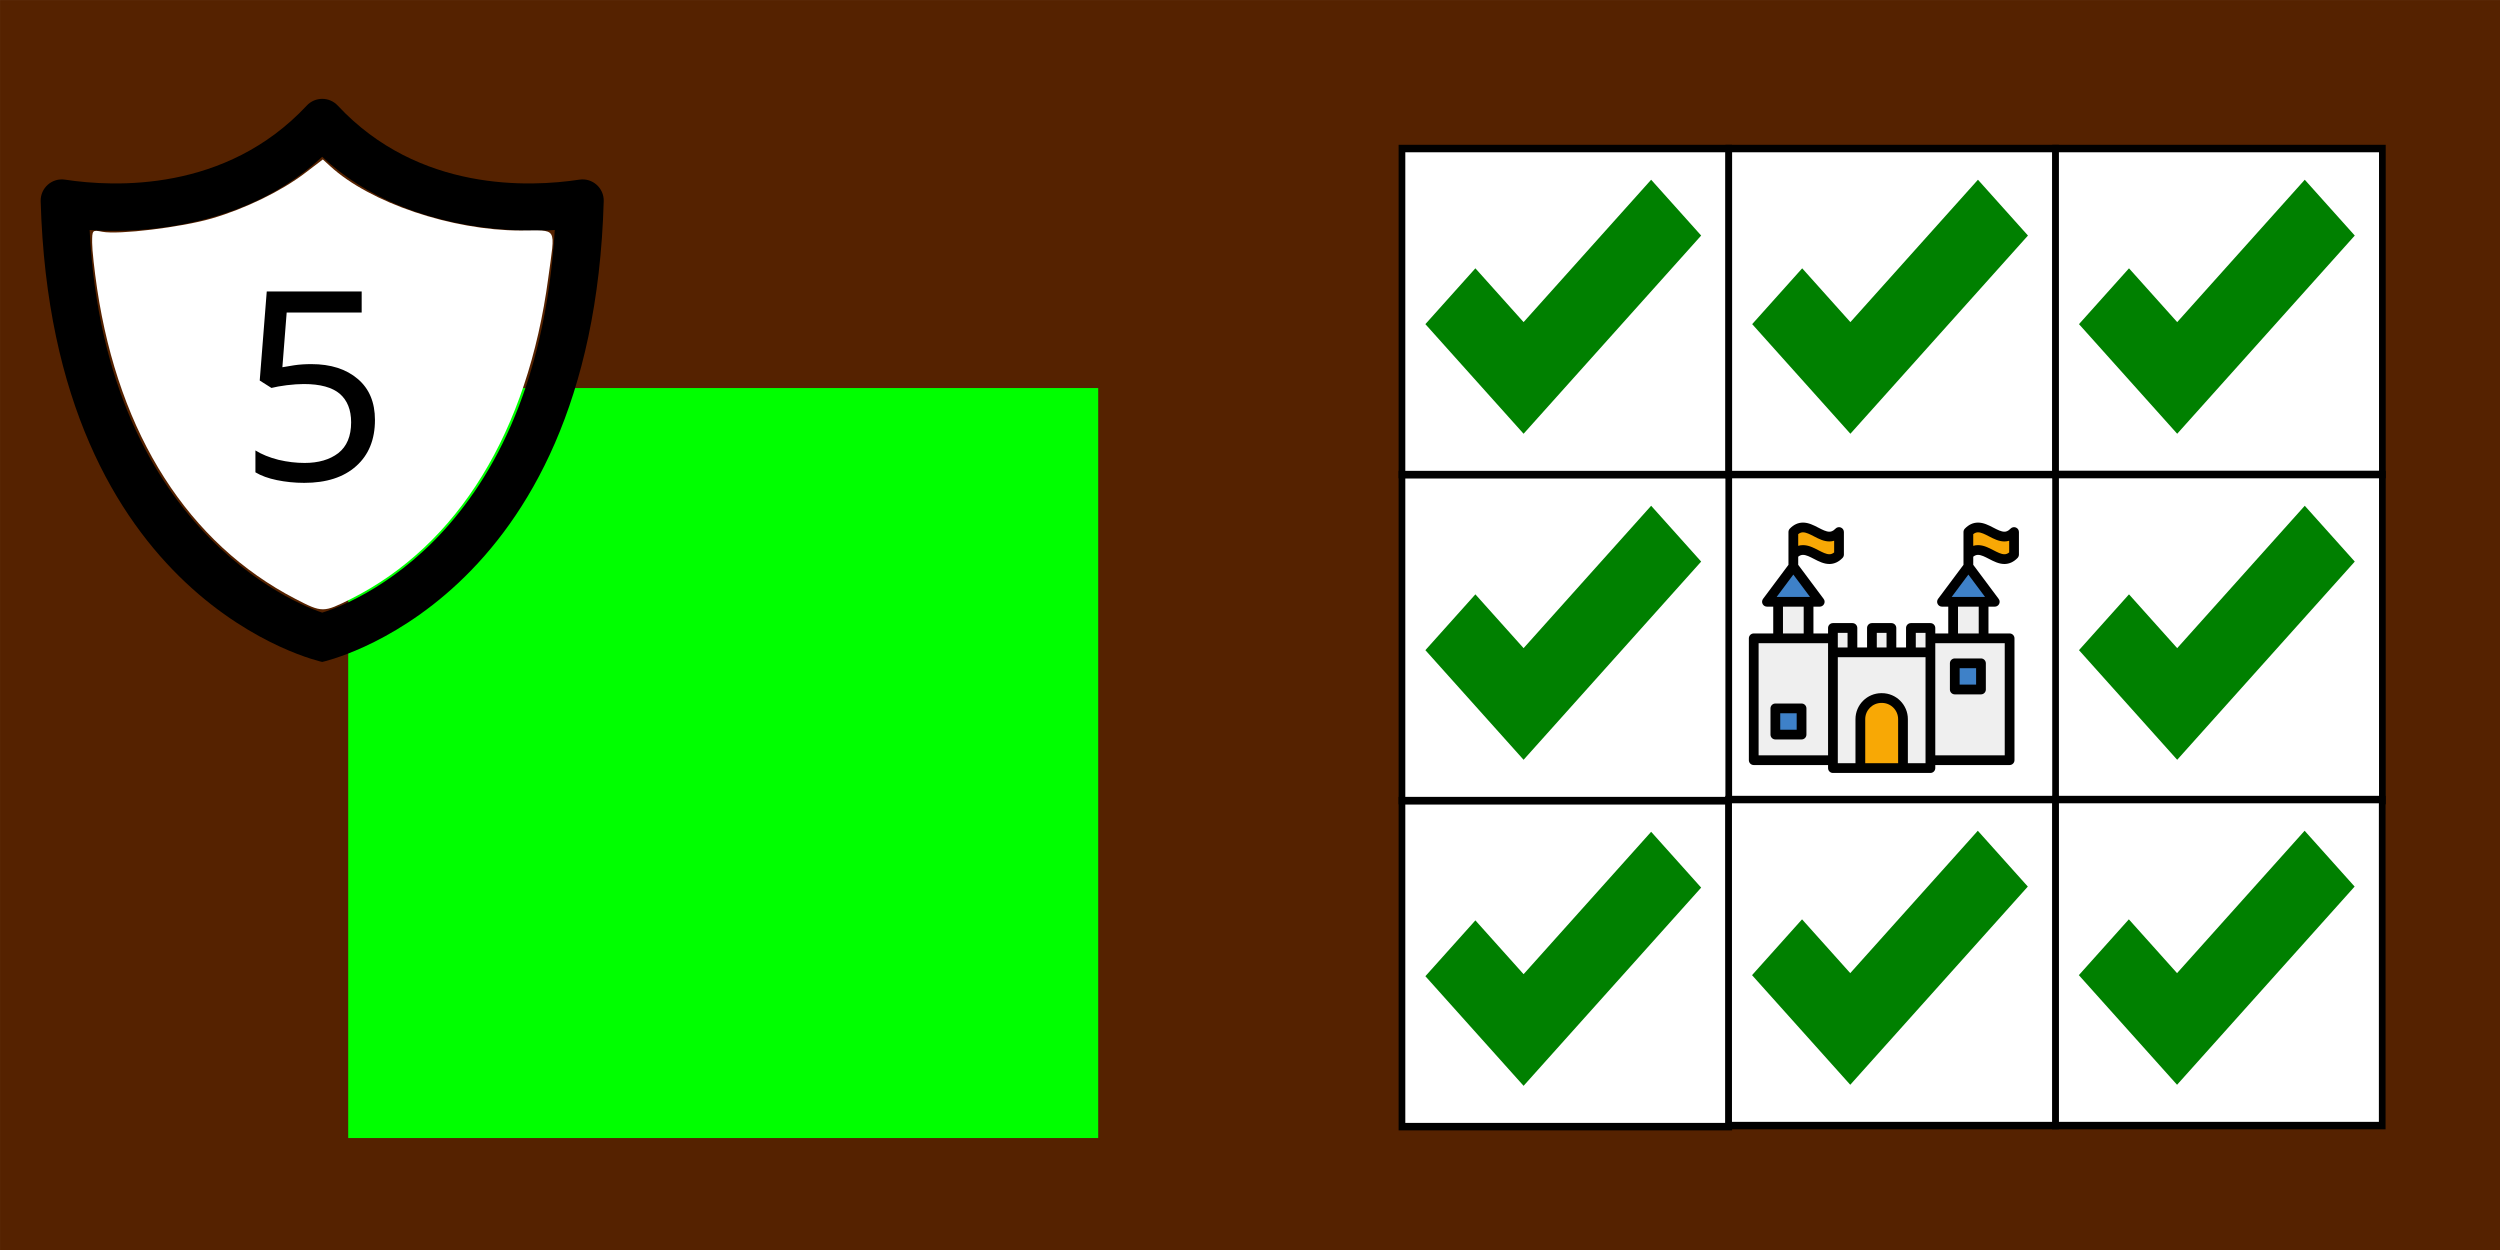
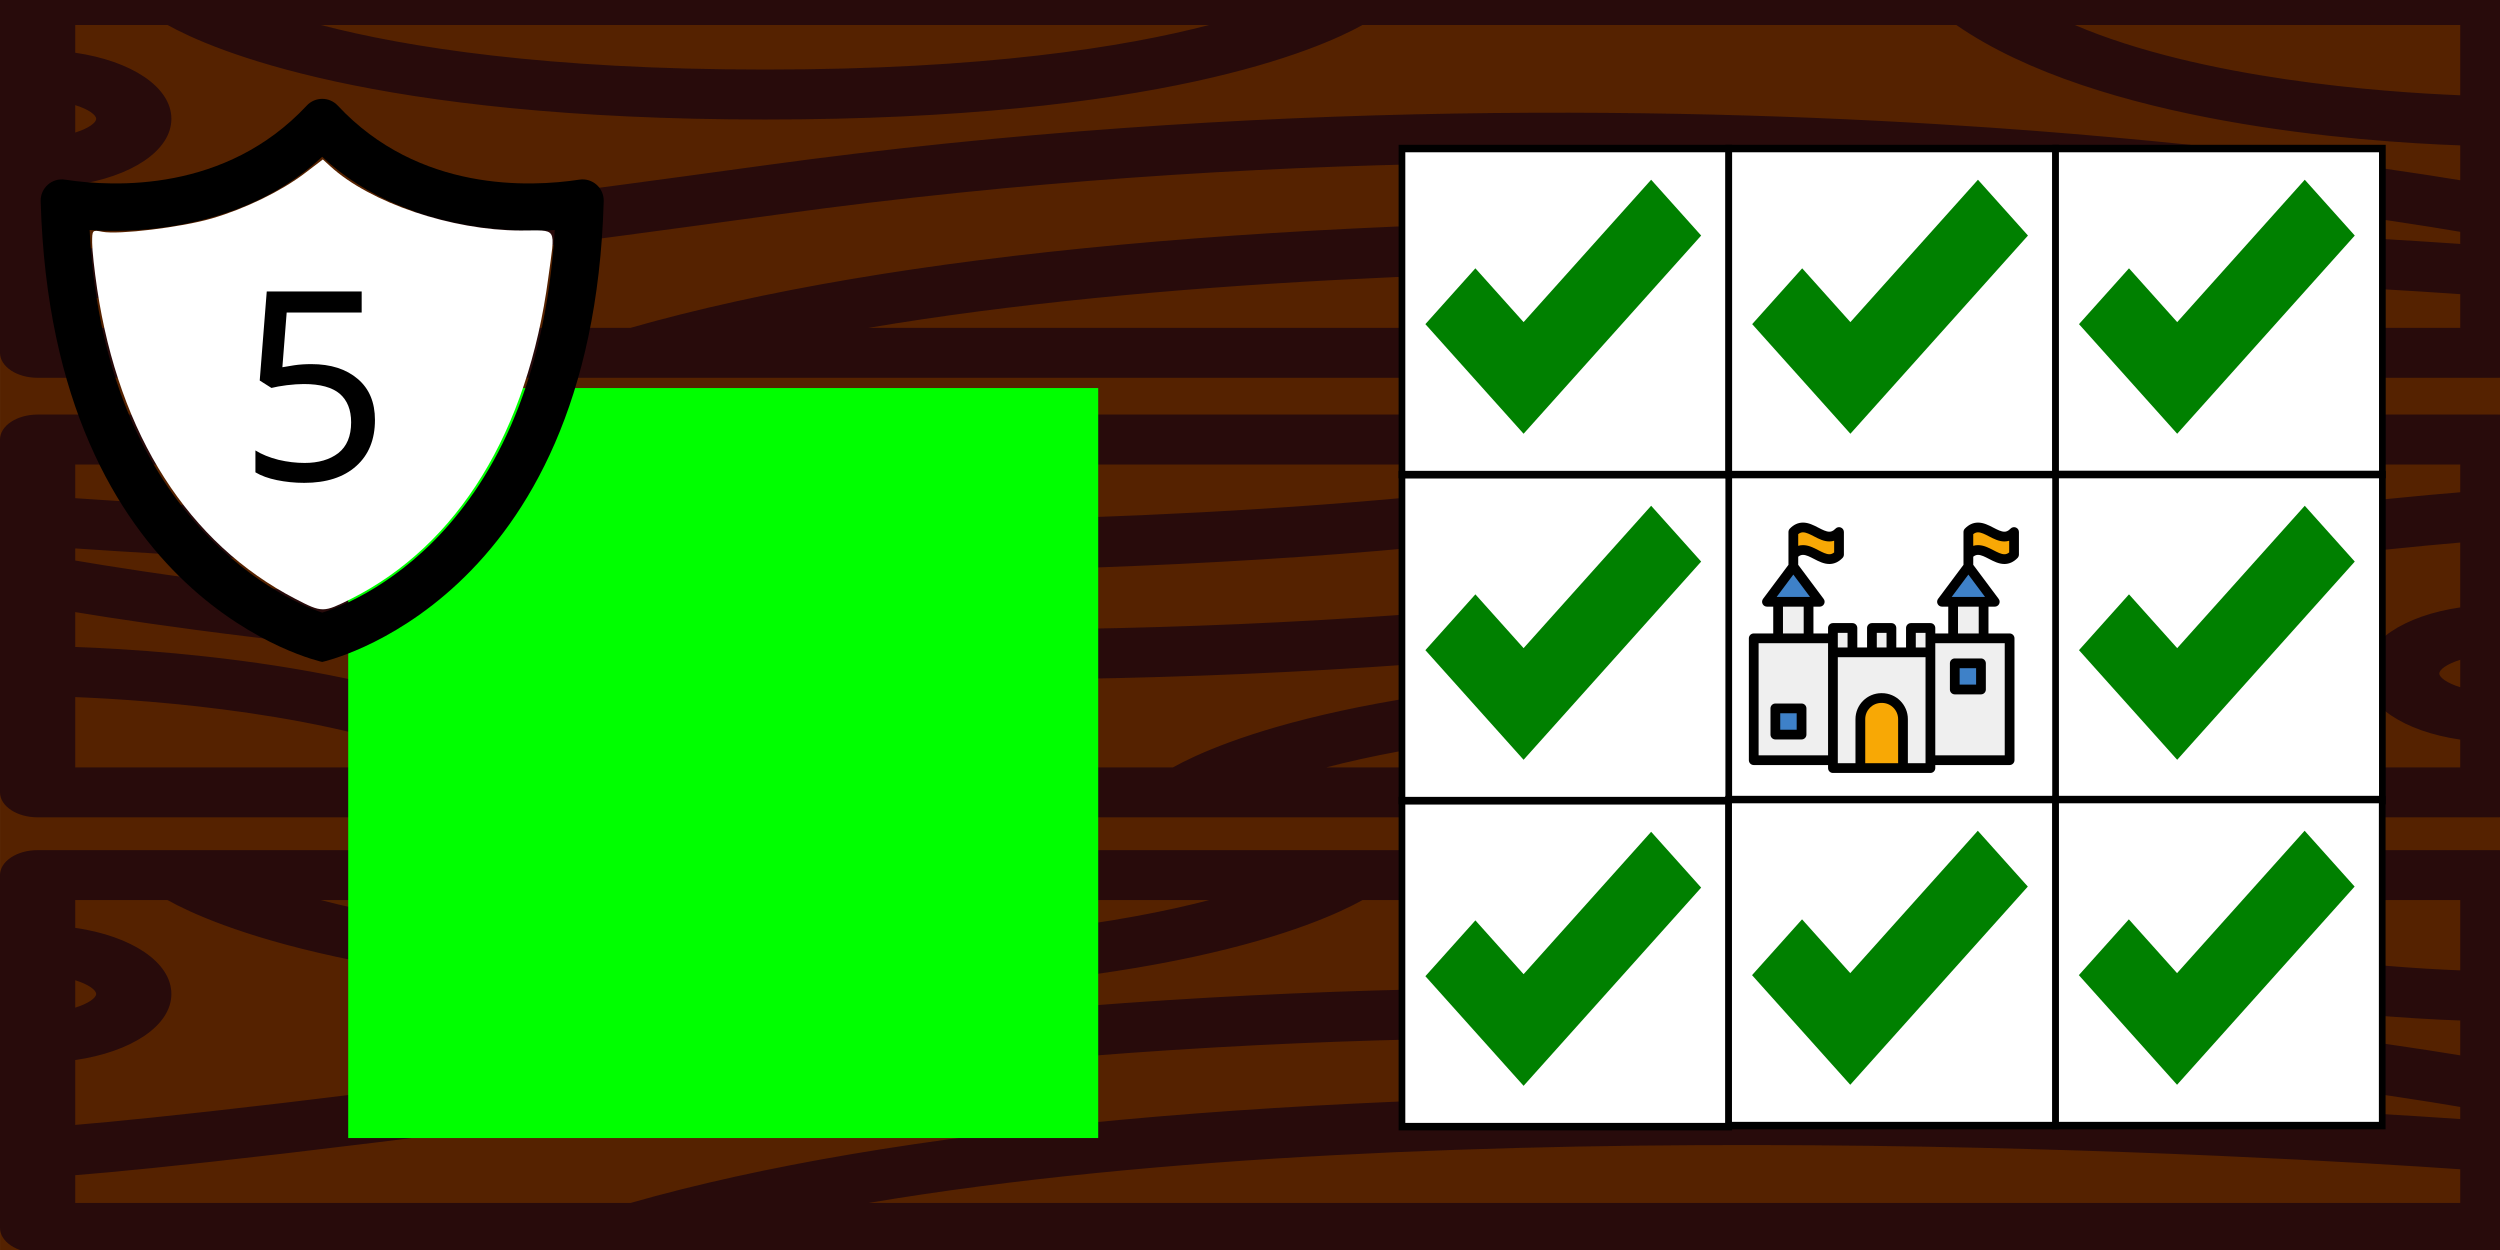
<svg xmlns="http://www.w3.org/2000/svg" viewBox="0 0 100 50" version="1.1" id="svg8">
  <defs id="defs2" />
  <g id="layer1" transform="translate(-15.76167,-6.75917)">
    <g id="g31" transform="matrix(1.403254,0,0,2.041733,-41.71221,-146.0861)" style="fill:#552200">
      <rect style="fill:#552200;stroke-width:0.188" id="rect26" width="71.263" height="24.489" x="40.958" y="74.861" />
+     </g>
+     <g id="g113" transform="matrix(0,-0.1315404,0.1980839,0,54.4515,45.1602)" style="fill:#280b0b">
+       <g id="g6" transform="translate(-150.7667,-195.3204)" style="fill:#280b0b">
+         <g id="g4" style="fill:#280b0b">
+           <path d="M 176.589,0 H 69.301 c -4.195,0 -7.595,3.401 -7.595,7.595 v 121.339 c 0,0.019 0,0.037 0,0.057 v 375.413 c 0,4.195 3.401,7.595 7.595,7.595 h 24.645 c 0.003,0 0.005,0 0.008,0 0.004,0 0.007,0 0.01,0 h 17.921 c 0.009,0 0.018,0.002 0.027,0.002 0.008,0 0.016,-0.002 0.024,-0.002 h 64.651 c 4.195,0 7.595,-3.401 7.595,-7.595 V 7.595 C 184.184,3.401 180.784,0 176.589,0 Z m -31.975,15.191 c -1.254,2.705 -2.992,4.227 -4.164,4.227 -1.172,0 -2.91,-1.521 -4.164,-4.227 z M 87.135,496.808 H 76.896 V 175.386 c 29.4,115.54 13.952,285.753 10.239,321.422 z m 18.956,-10e-4 h -3.678 c 2.044,-19.808 6.803,-72.032 7.337,-133.217 C 110.656,259.641 99.6,180.179 76.897,127.328 V 15.191 h 8.438 c 1.694,14.07 7.347,51.949 26.093,142.258 20.167,97.154 17.254,185.689 11.258,242.852 -5.117,48.793 -13.284,83.648 -16.595,96.506 z m 15.686,10e-4 c 3.852,-15.506 11.149,-48.726 15.974,-94.512 6.147,-58.331 9.151,-148.695 -11.45,-247.934 C 108.225,67.272 102.455,29.666 100.629,15.19 h 19.72 c 2.483,11.335 10.425,19.418 20.103,19.418 9.678,0 17.619,-8.081 20.102,-19.418 h 8.44 v 18.641 c -7.5,8.923 -28.748,41.217 -28.748,120.653 0,79.436 21.248,111.73 28.748,120.653 v 119.901 c -29.92,28.719 -35.558,81.953 -36.617,101.77 z m 47.217,-432.02 v 179.377 c -6.706,-17.068 -13.557,-45.35 -13.557,-89.68 -0.001,-44.351 6.857,-72.64 13.557,-89.697 z m 0.001,432.02 H 147.62 c 0.942,-15.651 4.886,-52.179 21.375,-77.863 z" id="path2" style="fill:#280b0b" />
+         </g>
+       </g>
+       <g id="g12" transform="translate(-150.7667,-195.3204)" style="fill:#280b0b">
+         <g id="g10" style="fill:#280b0b">
+           <path d="m 309.041,0 h -42.693 c -0.02,0 -0.041,0 -0.061,0 h -64.533 c -4.195,0 -7.595,3.401 -7.595,7.595 v 496.808 c 0,4.195 3.401,7.595 7.595,7.595 h 107.287 c 4.196,0 7.595,-3.401 7.595,-7.595 V 383.059 c 0,-0.016 0,-0.032 0,-0.049 V 7.595 C 316.636,3.401 313.237,0 309.041,0 Z m -99.693,15.191 h 21.375 c -0.942,15.652 -4.886,52.179 -21.375,77.863 z m 0,252.643 c 6.706,17.068 13.557,45.35 13.557,89.679 0,44.351 -6.858,72.639 -13.557,89.696 z m 24.38,228.974 c 1.254,-2.705 2.992,-4.227 4.163,-4.227 1.172,-0.001 2.91,1.521 4.164,4.227 z m 24.266,-10e-4 c -2.483,-11.335 -10.426,-19.418 -20.103,-19.418 -9.677,0 -17.619,8.082 -20.102,19.418 h -8.44 v -18.641 0 c 7.5,-8.923 28.748,-41.217 28.748,-120.652 0,-79.435 -21.248,-111.73 -28.748,-120.652 V 116.961 c 29.92,-28.718 35.56,-81.952 36.617,-101.77 h 10.6 c -3.852,15.506 -11.149,48.726 -15.975,94.512 -6.147,58.331 -9.151,148.695 11.449,247.934 18.077,87.089 23.848,124.696 25.674,139.17 z m 43.451,10e-4 h -8.438 v 0 C 291.313,482.738 285.66,444.859 266.914,354.55 246.747,257.396 249.66,168.861 255.656,111.698 260.774,62.905 268.941,28.051 272.252,15.192 h 3.677 c -2.044,19.809 -6.803,72.032 -7.337,133.217 -0.907,103.949 10.15,183.412 32.853,236.262 z m 0.001,-160.195 C 272.046,221.074 287.494,50.86 291.207,15.191 h 10.239 z" id="path8" style="fill:#280b0b" />
+         </g>
+       </g>
+       <g id="g18" transform="translate(-150.7667,-195.3204)" style="fill:#280b0b">
+         <g id="g16" style="fill:#280b0b">
+           <path d="M 442.7,0 H 335.413 c -4.196,0 -7.595,3.401 -7.595,7.595 v 121.344 c 0,0.016 0,0.032 0,0.049 v 375.416 c 0,4.195 3.4,7.595 7.595,7.595 h 24.646 c 0.003,0 0.005,0 0.008,0 0.004,0 0.007,0 0.01,0 h 17.92 c 0.009,0 0.018,0.002 0.027,0.002 0.008,0 0.016,-0.002 0.024,-0.002 H 442.7 c 4.196,0 7.595,-3.401 7.595,-7.595 V 7.595 C 450.296,3.401 446.896,0 442.7,0 Z m -31.973,15.191 c -1.254,2.705 -2.992,4.227 -4.164,4.227 -1.173,0 -2.911,-1.521 -4.164,-4.227 z m -57.48,481.617 H 343.008 V 175.386 c 29.401,115.54 13.953,285.753 10.239,321.422 z m 18.955,-10e-4 h -3.677 c 2.044,-19.808 6.803,-72.032 7.337,-133.217 0.907,-103.949 -10.151,-183.411 -32.853,-236.262 V 15.191 h 8.438 c 1.694,14.07 7.347,51.949 26.093,142.258 20.167,97.154 17.254,185.689 11.258,242.852 -5.117,48.793 -13.284,83.648 -16.596,96.506 z m 15.686,0 c 3.851,-15.506 11.149,-48.726 15.975,-94.512 C 410.01,343.964 413.014,253.6 392.414,154.361 374.337,67.273 368.565,29.667 366.74,15.191 h 19.72 c 2.483,11.335 10.426,19.418 20.103,19.418 9.677,0 17.619,-8.081 20.102,-19.418 h 8.44 v 18.641 c -7.5,8.923 -28.748,41.217 -28.748,120.653 0,79.436 21.248,111.73 28.748,120.652 v 119.901 c -29.919,28.719 -35.558,81.953 -36.617,101.77 h -10.6 z M 435.105,64.789 v 179.375 c -6.706,-17.068 -13.557,-45.35 -13.557,-89.679 0,-44.351 6.857,-72.639 13.557,-89.696 z m 10e-4,432.019 h -21.375 c 0.942,-15.651 4.886,-52.179 21.375,-77.863 z" id="path14" style="fill:#280b0b" />
+         </g>
+       </g>
    </g>
    <rect style="fill:#ffffff;stroke-width:0.259" id="rect964" width="39.212" height="38.993" x="71.845" y="12.701" />
    <g id="g645-5" transform="matrix(1.168369,0,0,1.304125,20.86068,-6.558536)">
      <g id="g4177">
        <rect style="fill:#ffffff;stroke:#000000;stroke-width:0.229;stroke-miterlimit:4;stroke-dasharray:none;stroke-opacity:1" id="rect321-6-0" width="11.188" height="10" x="43.633" y="34.768" />
        <g id="g4169">
          <g id="g4163">
            <g id="g581-36" style="fill:#008000" transform="matrix(0.01905787,0,0,0.01905787,44.43452,34.89956)">
              <g id="g579-1" style="fill:#008000">
                <polygon points="405.584,43.295 176.428,272.452 89.84,185.865 0,275.706 86.588,362.293 176.428,452.131 266.266,362.293 495.426,133.133 " id="polygon577-0" style="fill:#008000" />
              </g>
            </g>
          </g>
        </g>
      </g>
    </g>
    <g id="g645-5-8" transform="matrix(1.168369,0,0,1.304125,20.86068,-19.59978)">
      <g id="g4177-1">
        <rect style="fill:#ffffff;stroke:#000000;stroke-width:0.229;stroke-miterlimit:4;stroke-dasharray:none;stroke-opacity:1" id="rect321-6-0-0" width="11.188" height="10" x="43.633" y="34.768" />
        <g id="g4169-3">
          <g id="g4163-0">
            <g id="g581-36-4" style="fill:#008000" transform="matrix(0.01905787,0,0,0.01905787,44.43452,34.89956)">
              <g id="g579-1-4" style="fill:#008000">
                <polygon points="86.588,362.293 176.428,452.131 266.266,362.293 495.426,133.133 405.584,43.295 176.428,272.452 89.84,185.865 0,275.706 " id="polygon577-0-4" style="fill:#008000" />
              </g>
            </g>
          </g>
        </g>
      </g>
    </g>
    <g id="g645-5-4" transform="matrix(1.168369,0,0,1.304125,20.86068,-32.64103)">
      <g id="g4177-7">
        <rect style="fill:#ffffff;stroke:#000000;stroke-width:0.229;stroke-miterlimit:4;stroke-dasharray:none;stroke-opacity:1" id="rect321-6-0-6" width="11.188" height="10" x="43.633" y="34.768" />
        <g id="g4169-31">
          <g id="g4163-7">
            <g id="g581-36-5" style="fill:#008000" transform="matrix(0.01905787,0,0,0.01905787,44.43452,34.89956)">
              <g id="g579-1-9" style="fill:#008000">
                <polygon points="86.588,362.293 176.428,452.131 266.266,362.293 495.426,133.133 405.584,43.295 176.428,272.452 89.84,185.865 0,275.706 " id="polygon577-0-6" style="fill:#008000" />
              </g>
            </g>
          </g>
        </g>
      </g>
    </g>
    <g id="g645-5-4-2" transform="matrix(1.168369,0,0,1.304125,33.93292,-32.64103)">
      <g id="g4177-7-1">
        <rect style="fill:#ffffff;stroke:#000000;stroke-width:0.229;stroke-miterlimit:4;stroke-dasharray:none;stroke-opacity:1" id="rect321-6-0-6-7" width="11.188" height="10" x="43.633" y="34.768" />
        <g id="g4169-31-8">
          <g id="g4163-7-5">
            <g id="g581-36-5-7" style="fill:#008000" transform="matrix(0.01905787,0,0,0.01905787,44.43452,34.89956)">
              <g id="g579-1-9-4" style="fill:#008000">
                <polygon points="405.584,43.295 176.428,272.452 89.84,185.865 0,275.706 86.588,362.293 176.428,452.131 266.266,362.293 495.426,133.133 " id="polygon577-0-6-1" style="fill:#008000" />
              </g>
            </g>
          </g>
        </g>
      </g>
    </g>
    <g id="g645-5-4-8" transform="matrix(1.168369,0,0,1.304125,47.00515,-32.64103)">
      <g id="g4177-7-5">
        <rect style="fill:#ffffff;stroke:#000000;stroke-width:0.229;stroke-miterlimit:4;stroke-dasharray:none;stroke-opacity:1" id="rect321-6-0-6-9" width="11.188" height="10" x="43.633" y="34.768" />
        <g id="g4169-31-7">
          <g id="g4163-7-53">
            <g id="g581-36-5-8" style="fill:#008000" transform="matrix(0.01905787,0,0,0.01905787,44.43452,34.89956)">
              <g id="g579-1-9-8" style="fill:#008000">
                <polygon points="89.84,185.865 0,275.706 86.588,362.293 176.428,452.131 266.266,362.293 495.426,133.133 405.584,43.295 176.428,272.452 " id="polygon577-0-6-3" style="fill:#008000" />
              </g>
            </g>
          </g>
        </g>
      </g>
    </g>
    <g id="g645-5-4-1" transform="matrix(1.168369,0,0,1.304125,47.00515,-19.59978)">
      <g id="g4177-7-8">
        <rect style="fill:#ffffff;stroke:#000000;stroke-width:0.229;stroke-miterlimit:4;stroke-dasharray:none;stroke-opacity:1" id="rect321-6-0-6-96" width="11.188" height="10" x="43.633" y="34.768" />
        <g id="g4169-31-4">
          <g id="g4163-7-3">
            <g id="g581-36-5-3" style="fill:#008000" transform="matrix(0.01905787,0,0,0.01905787,44.43452,34.89956)">
              <g id="g579-1-9-3" style="fill:#008000">
                <polygon points="176.428,272.452 89.84,185.865 0,275.706 86.588,362.293 176.428,452.131 266.266,362.293 495.426,133.133 405.584,43.295 " id="polygon577-0-6-8" style="fill:#008000" />
              </g>
            </g>
          </g>
        </g>
      </g>
    </g>
    <g id="g645-5-4-6" transform="matrix(1.168369,0,0,1.304125,46.99947,-6.600433)">
      <g id="g4177-7-0">
        <rect style="fill:#ffffff;stroke:#000000;stroke-width:0.229;stroke-miterlimit:4;stroke-dasharray:none;stroke-opacity:1" id="rect321-6-0-6-4" width="11.188" height="10" x="43.633" y="34.768" />
        <g id="g4169-31-88">
          <g id="g4163-7-8">
            <g id="g581-36-5-9" style="fill:#008000" transform="matrix(0.01905787,0,0,0.01905787,44.43452,34.89956)">
              <g id="g579-1-9-7" style="fill:#008000">
                <polygon points="176.428,272.452 89.84,185.865 0,275.706 86.588,362.293 176.428,452.131 266.266,362.293 495.426,133.133 405.584,43.295 " id="polygon577-0-6-7" style="fill:#008000" />
              </g>
            </g>
          </g>
        </g>
      </g>
    </g>
    <g id="g645-5-4-64" transform="matrix(1.168369,0,0,1.304125,33.92724,-6.600433)">
      <g id="g4177-7-3">
        <rect style="fill:#ffffff;stroke:#000000;stroke-width:0.229;stroke-miterlimit:4;stroke-dasharray:none;stroke-opacity:1" id="rect321-6-0-6-0" width="11.188" height="10" x="43.633" y="34.768" />
        <g id="g4169-31-3">
          <g id="g4163-7-0">
            <g id="g581-36-5-92" style="fill:#008000" transform="matrix(0.01905787,0,0,0.01905787,44.43452,34.89956)">
              <g id="g579-1-9-5" style="fill:#008000">
                <polygon points="176.428,272.452 89.84,185.865 0,275.706 86.588,362.293 176.428,452.131 266.266,362.293 495.426,133.133 405.584,43.295 " id="polygon577-0-6-4" style="fill:#008000" />
              </g>
            </g>
          </g>
        </g>
      </g>
    </g>
    <g id="g1193" transform="matrix(0.02436886,0,0,0.02436886,85.71611,27.26892)">
      <path style="fill:#f8a805" d="m 137.7,38.308 c -1.793,0.538 -3.66,0.812 -5.55,0.812 -7.21,0 -14.212,-3.628 -21.649,-7.482 L 110.41,31.591 C 103.016,27.77 96.033,24.16 88.849,24.16 c -4.662,0 -8.863,1.548 -12.846,4.733 L 73,31.294 V 65.07 l 10.305,-3.099 c 1.789,-0.538 3.655,-0.812 5.544,-0.812 7.211,0 14.225,3.635 21.702,7.51 7.402,3.831 14.395,7.45 21.599,7.45 4.649,0 8.848,-1.545 12.836,-4.723 L 148,68.995 v -33.78 z" id="path1155" />
      <polygon style="fill:#3e81c8" points="73.001,88.137 29.693,146.14 116.294,146.14 " id="polygon1157" />
      <rect x="48" y="146.14" style="fill:#efefef" width="50" height="60" id="rect1159" />
      <rect x="138" y="189.14" style="fill:#efefef" width="32" height="40" id="rect1161" />
      <rect x="202" y="189.14" style="fill:#efefef" width="32" height="40" id="rect1163" />
      <rect x="266" y="189.14" style="fill:#efefef" width="32" height="40" id="rect1165" />
      <path style="fill:#f8a805" d="m 424.998,38.308 c -1.792,0.539 -3.658,0.812 -5.548,0.812 -7.21,0 -14.212,-3.628 -21.697,-7.508 -7.403,-3.832 -14.396,-7.452 -21.603,-7.452 -2.076,0 -4.007,0.295 -5.902,0.902 -2.397,0.769 -4.736,2.06 -6.953,3.837 L 360.3,31.3 v 33.769 l 10.304,-3.098 c 1.791,-0.538 3.657,-0.812 5.547,-0.812 7.21,0 14.224,3.635 21.701,7.51 7.402,3.831 14.395,7.45 21.599,7.45 4.662,0 8.863,-1.548 12.846,-4.731 l 3.004,-2.401 V 35.214 Z" id="path1167" />
      <polygon style="fill:#3e81c8" points="360.3,88.137 316.993,146.14 403.594,146.14 " id="polygon1169" />
      <rect x="335.299" y="146.14" style="fill:#efefef" width="50" height="60" id="rect1171" />
      <path style="fill:#f8a805" d="m 218.349,304.14 h -0.699 c -19.105,0 -34.649,15.544 -34.649,34.649 v 80.351 h 70 V 338.79 C 253,319.684 237.456,304.14 218.349,304.14 Z" id="path1173" />
      <rect x="298" y="206.14" style="fill:#efefef" width="130" height="200" id="rect1175" />
      <path style="fill:#efefef" d="m 138,229.14 v 190 h 45 v -80.35 c 0,-19.105 15.544,-34.649 34.649,-34.649 h 0.699 c 19.106,0 34.651,15.544 34.651,34.649 v 80.351 h 45 v -190 z" id="path1177" />
      <rect x="8" y="206.14" style="fill:#efefef" width="130" height="200" id="rect1179" />
      <rect x="43.5" y="321.14" style="fill:#3e81c8" width="43" height="43" id="rect1181" />
      <rect x="338" y="247.14" style="fill:#3e81c8" width="43" height="43" id="rect1183" />
      <g id="g1191">
        <path d="m 438.3,24.22 c -3.03,-1.22 -6.49,-0.48 -8.76,1.86 -4.3,4.46 -7.65,5.04 -10.09,5.04 -5.27,0 -11.44,-3.2 -17.97,-6.58 -7.95,-4.12 -16.17,-8.38 -25.33,-8.38 -7.98,0 -15.25,3.34 -21.61,9.92 -1.44,1.5 -2.24,3.49 -2.24,5.56 v 53.84 l -41.71,55.87 c -1.81,2.43 -2.1,5.67 -0.74,8.38 1.35,2.7 4.12,4.41 7.15,4.41 h 10.3 v 44 H 306 v -9 c 0,-4.42 -3.58,-8 -8,-8 h -32 c -4.42,0 -8,3.58 -8,8 v 32 h -16 v -32 c 0,-4.42 -3.58,-8 -8,-8 h -32 c -4.42,0 -8,3.58 -8,8 v 32 h -16 v -32 c 0,-4.42 -3.58,-8 -8,-8 h -32 c -4.42,0 -8,3.58 -8,8 v 9 h -24 v -44 h 10.3 c 0.01,0 0.01,0 0.02,0 4.42,0 8,-3.58 8,-8 0,-1.98 -0.72,-3.79 -1.91,-5.18 L 81,85.48 V 72.14 c 3.24,-2.59 5.85,-2.98 7.85,-2.98 5.26,0 11.43,3.2 17.97,6.58 7.95,4.12 16.16,8.38 25.33,8.38 7.98,0 15.25,-3.34 21.6,-9.92 1.44,-1.5 2.25,-3.49 2.25,-5.56 v -37 c 0,-3.26 -1.98,-6.2 -5.01,-7.42 -3.02,-1.22 -6.48,-0.48 -8.75,1.86 -4.3,4.46 -7.65,5.04 -10.09,5.04 -5.27,0 -11.44,-3.2 -17.97,-6.58 -7.95,-4.12 -16.17,-8.38 -25.33,-8.38 -7.99,0 -15.25,3.34 -21.61,9.92 C 65.8,27.58 65,29.57 65,31.64 v 53.84 l -41.71,55.87 c -1.82,2.43 -2.1,5.67 -0.75,8.38 1.36,2.7 4.13,4.41 7.16,4.41 H 40 v 44 H 8 c -4.42,0 -8,3.58 -8,8 v 200 c 0,4.42 3.58,8 8,8 h 122 v 5 c 0,4.42 3.58,8 8,8 h 160 c 4.42,0 8,-3.58 8,-8 v -5 h 122 c 4.42,0 8,-3.58 8,-8 v -200 c 0,-4.42 -3.58,-8 -8,-8 h -34.7 v -44 h 10.3 c 0.01,0 0.01,0 0.02,0 4.42,0 8,-3.58 8,-8 0,-1.98 -0.72,-3.79 -1.91,-5.18 L 368.3,85.48 V 72.14 c 3.24,-2.59 5.85,-2.98 7.85,-2.98 5.27,0 11.44,3.2 17.97,6.58 7.95,4.12 16.16,8.38 25.33,8.38 7.98,0 15.25,-3.34 21.61,-9.92 1.43,-1.5 2.24,-3.49 2.24,-5.56 v -37 c 0,-3.26 -1.98,-6.2 -5,-7.42 z M 81,35.14 c 3.24,-2.59 5.85,-2.98 7.85,-2.98 5.26,0 11.43,3.2 17.97,6.58 7.95,4.12 16.16,8.38 25.33,8.38 2.7,0 5.32,-0.39 7.85,-1.15 v 19.17 c -3.25,2.59 -5.85,2.98 -7.85,2.98 -5.27,0 -11.44,-3.2 -17.97,-6.58 -7.95,-4.12 -16.17,-8.38 -25.33,-8.38 -2.7,0 -5.32,0.39 -7.85,1.15 0,0 0,-19.17 0,-19.17 z m -8,66.37 27.34,36.63 H 45.65 Z m 17,52.63 v 44 H 56 v -44 z m 40,244 H 16 v -184 h 114 z m 80,-201 h 16 v 24 h -16 z m -64,0 h 16 v 24 h -16 z m 99,214 h -54 v -72.35 c 0,-14.69 11.95,-26.65 26.65,-26.65 h 0.7 c 14.691,0 26.65,11.96 26.65,26.65 z m 45,0 h -29 v -72.35 c 0,-23.52 -19.14,-42.65 -42.65,-42.65 h -0.7 c -23.52,0 -42.65,19.13 -42.65,42.65 v 72.35 h -29 v -174 h 144 z m 0,-190 h -16 v -24 h 16 z m 130,-7 v 184 H 306 v -184 z m -76.7,-16 v -44 h 34 v 44 z m 44.34,-60 h -54.69 l 27.35,-36.63 z m 39.66,-73 c -3.24,2.59 -5.85,2.98 -7.85,2.98 -5.27,0 -11.44,-3.2 -17.97,-6.58 -7.95,-4.12 -16.17,-8.38 -25.33,-8.38 -2.7,0 -5.32,0.39 -7.85,1.15 V 35.14 c 1.62,-1.3 3.08,-2.04 4.39,-2.46 1.31,-0.42 2.46,-0.52 3.46,-0.52 5.27,0 11.44,3.2 17.97,6.58 7.95,4.12 16.16,8.38 25.33,8.38 2.7,0 5.32,-0.39 7.85,-1.15 z" id="path1185" />
        <path d="m 86.5,313.14 h -43 c -4.42,0 -8,3.58 -8,8 v 43 c 0,4.42 3.58,8 8,8 h 43 c 4.42,0 8,-3.58 8,-8 v -43 c 0,-4.42 -3.58,-8 -8,-8 z m -8,43 h -27 v -27 h 27 z" id="path1187" />
        <path d="m 381,239.14 h -43 c -4.42,0 -8,3.58 -8,8 v 43 c 0,4.42 3.58,8 8,8 h 43 c 4.42,0 8,-3.58 8,-8 v -43 c 0,-4.42 -3.58,-8 -8,-8 z m -8,43 h -27 v -27 h 27 z" id="path1189" />
      </g>
    </g>
    <rect style="fill:#00ff00;stroke-width:0.265" id="rect970" width="30" height="30" x="29.69" y="22.281" />
    <g id="g1516" transform="translate(-1.040828,-9.250455)">
      <g id="g71" transform="translate(1.060025,4.298518)">
        <g id="g419" transform="matrix(0.04596369,0,0,0.04596369,16.86357,15.1608)">
          <g id="g417">
            <path d="m 256,458.1 c -5.9,-2 -188.4,-60.9 -202.4,-333 7,0.5 122.3,11.2 202.4,-63.7 78.9,73.8 195.4,64.1 202.4,63.7 -17.2,280.2 -196.5,331 -202.4,333 z M 479.7,81.3 C 437,87.8 340,92.3 269.6,16.9 262.3,9 249.8,9 242.5,16.9 172,92.3 75,87.8 32.3,81.3 20.9,79.5 10.7,88.5 11,100 c 9.9,350.5 245,401 245,401 0,0 235.1,-50.4 245,-401 0.3,-11.5 -9.9,-20.5 -21.3,-18.7 z" id="path415" />
          </g>
        </g>
        <path style="fill:#ffffff;stroke-width:0.134" d="m 27.561,35.667 c -4.275,-2.214 -7.056,-6.559 -7.932,-12.395 -0.11,-0.735 -0.201,-1.569 -0.201,-1.854 -7.68e-4,-0.505 0.009,-0.516 0.403,-0.437 0.64,0.128 3.158,-0.176 4.374,-0.529 1.342,-0.389 2.789,-1.094 3.745,-1.824 l 0.706,-0.539 0.297,0.272 c 1.594,1.462 4.869,2.568 7.613,2.571 1.509,0.002 1.388,-0.206 1.108,1.891 -0.819,6.15 -3.611,10.694 -7.89,12.842 -1.109,0.557 -1.152,0.557 -2.223,0.002 z" id="path476" />
      </g>
      <text xml:space="preserve" style="font-style:normal;font-weight:normal;font-size:10.583px;line-height:1.25;font-family:sans-serif;fill:#000000;fill-opacity:1;stroke:none;stroke-width:0.265" x="26.349" y="35.216" id="text962">
        <tspan id="tspan960" x="26.349" y="35.216" style="stroke-width:0.265">5</tspan>
      </text>
    </g>
    <g id="g1223" transform="matrix(0.05847065,0,0,0.05847065,32.2487,25.34699)" />
    <g id="g1221" transform="matrix(0.05847065,0,0,0.05847065,32.2487,25.34699)" />
    <g id="g1219" transform="matrix(0.05847065,0,0,0.05847065,32.2487,25.34699)" />
    <g id="g1217" transform="matrix(0.05847065,0,0,0.05847065,32.2487,25.34699)" />
    <g id="g1215" transform="matrix(0.05847065,0,0,0.05847065,32.2487,25.34699)" />
    <g id="g1213" transform="matrix(0.05847065,0,0,0.05847065,32.2487,25.34699)" />
    <g id="g1211" transform="matrix(0.05847065,0,0,0.05847065,32.2487,25.34699)" />
    <g id="g1209" transform="matrix(0.05847065,0,0,0.05847065,32.2487,25.34699)" />
    <g id="g1207" transform="matrix(0.05847065,0,0,0.05847065,32.2487,25.34699)" />
    <g id="g1205" transform="matrix(0.05847065,0,0,0.05847065,32.2487,25.34699)" />
    <g id="g1203" transform="matrix(0.05847065,0,0,0.05847065,32.2487,25.34699)" />
    <g id="g1201" transform="matrix(0.05847065,0,0,0.05847065,32.2487,25.34699)" />
    <g id="g1199" transform="matrix(0.05847065,0,0,0.05847065,32.2487,25.34699)" />
    <g id="g1197" transform="matrix(0.05847065,0,0,0.05847065,32.2487,25.34699)" />
    <g id="g1195" transform="matrix(0.05847065,0,0,0.05847065,32.2487,25.34699)" />
    <g id="g1615" transform="matrix(0.02004772,0,0,0.02004772,88.6036,34.64285)" />
    <g id="g1617" transform="matrix(0.02004772,0,0,0.02004772,88.6036,34.64285)" />
    <g id="g1619" transform="matrix(0.02004772,0,0,0.02004772,88.6036,34.64285)" />
    <g id="g1621" transform="matrix(0.02004772,0,0,0.02004772,88.6036,34.64285)" />
    <g id="g1623" transform="matrix(0.02004772,0,0,0.02004772,88.6036,34.64285)" />
    <g id="g1625" transform="matrix(0.02004772,0,0,0.02004772,88.6036,34.64285)" />
    <g id="g1627" transform="matrix(0.02004772,0,0,0.02004772,88.6036,34.64285)" />
    <g id="g1629" transform="matrix(0.02004772,0,0,0.02004772,88.6036,34.64285)" />
    <g id="g1631" transform="matrix(0.02004772,0,0,0.02004772,88.6036,34.64285)" />
    <g id="g1633" transform="matrix(0.02004772,0,0,0.02004772,88.6036,34.64285)" />
    <g id="g1635" transform="matrix(0.02004772,0,0,0.02004772,88.6036,34.64285)" />
    <g id="g1637" transform="matrix(0.02004772,0,0,0.02004772,88.6036,34.64285)" />
    <g id="g1639" transform="matrix(0.02004772,0,0,0.02004772,88.6036,34.64285)" />
    <g id="g1641" transform="matrix(0.02004772,0,0,0.02004772,88.6036,34.64285)" />
    <g id="g1643" transform="matrix(0.02004772,0,0,0.02004772,88.6036,34.64285)" />
  </g>
</svg>
